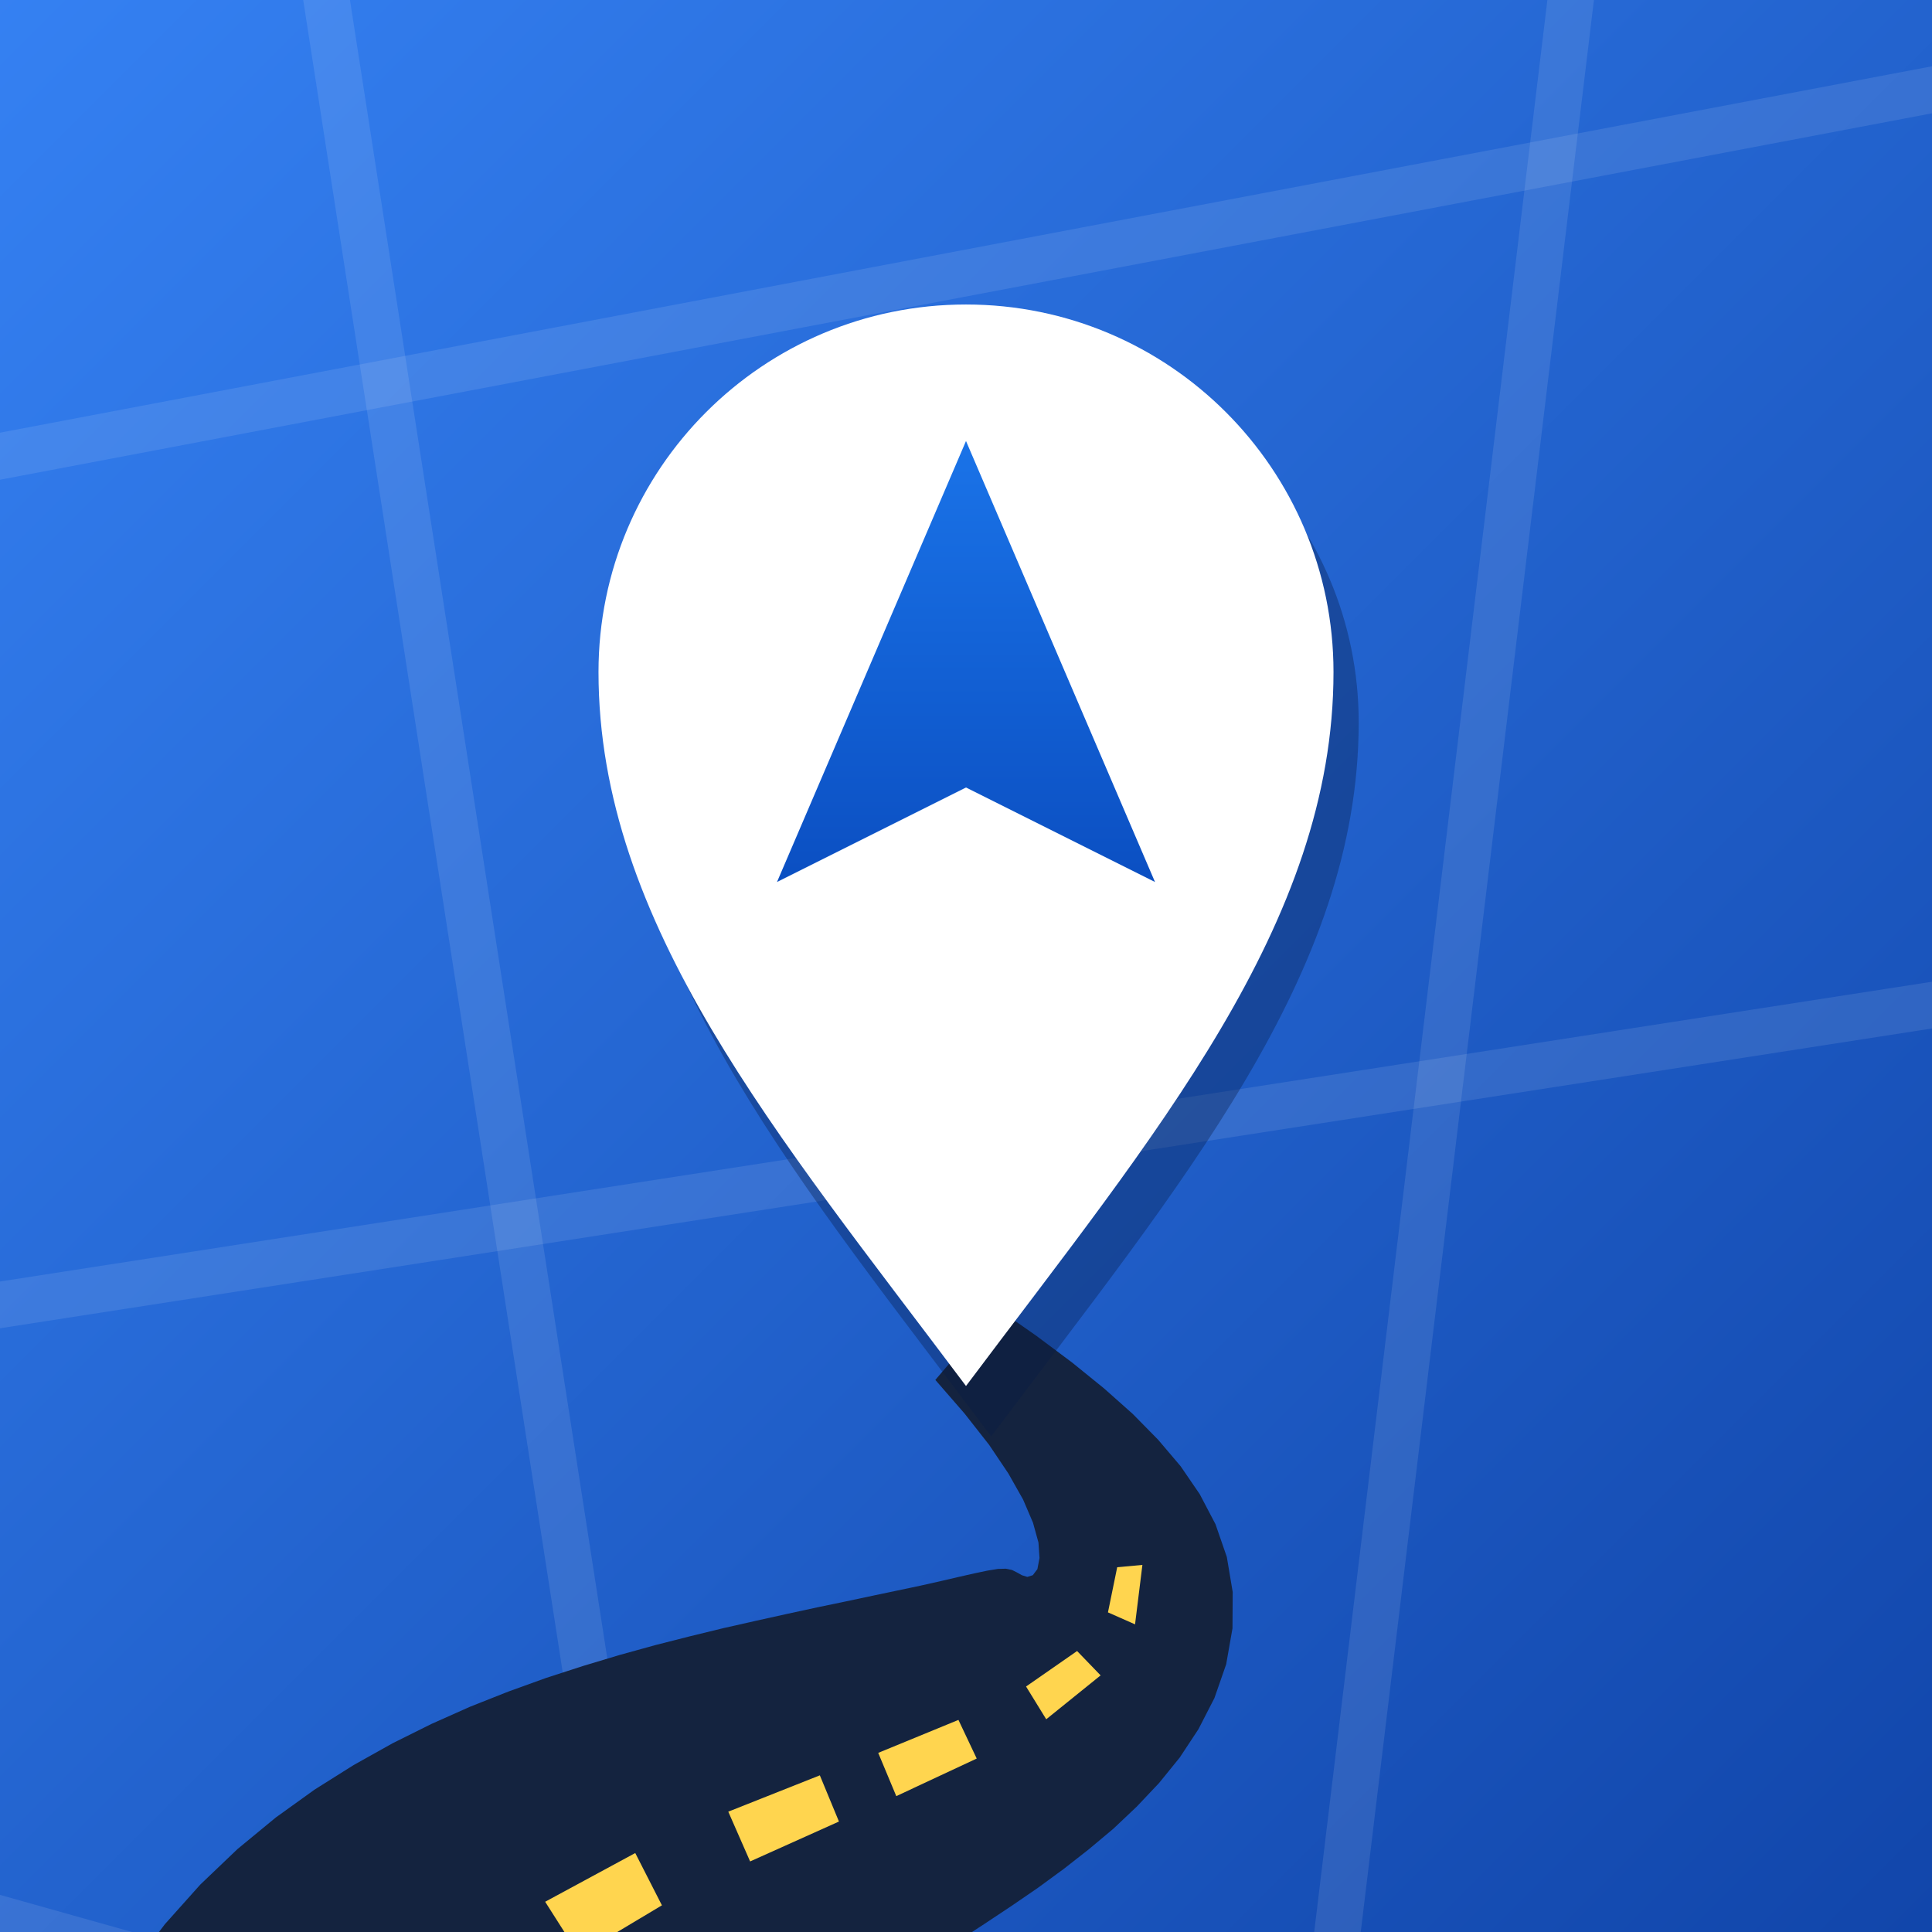
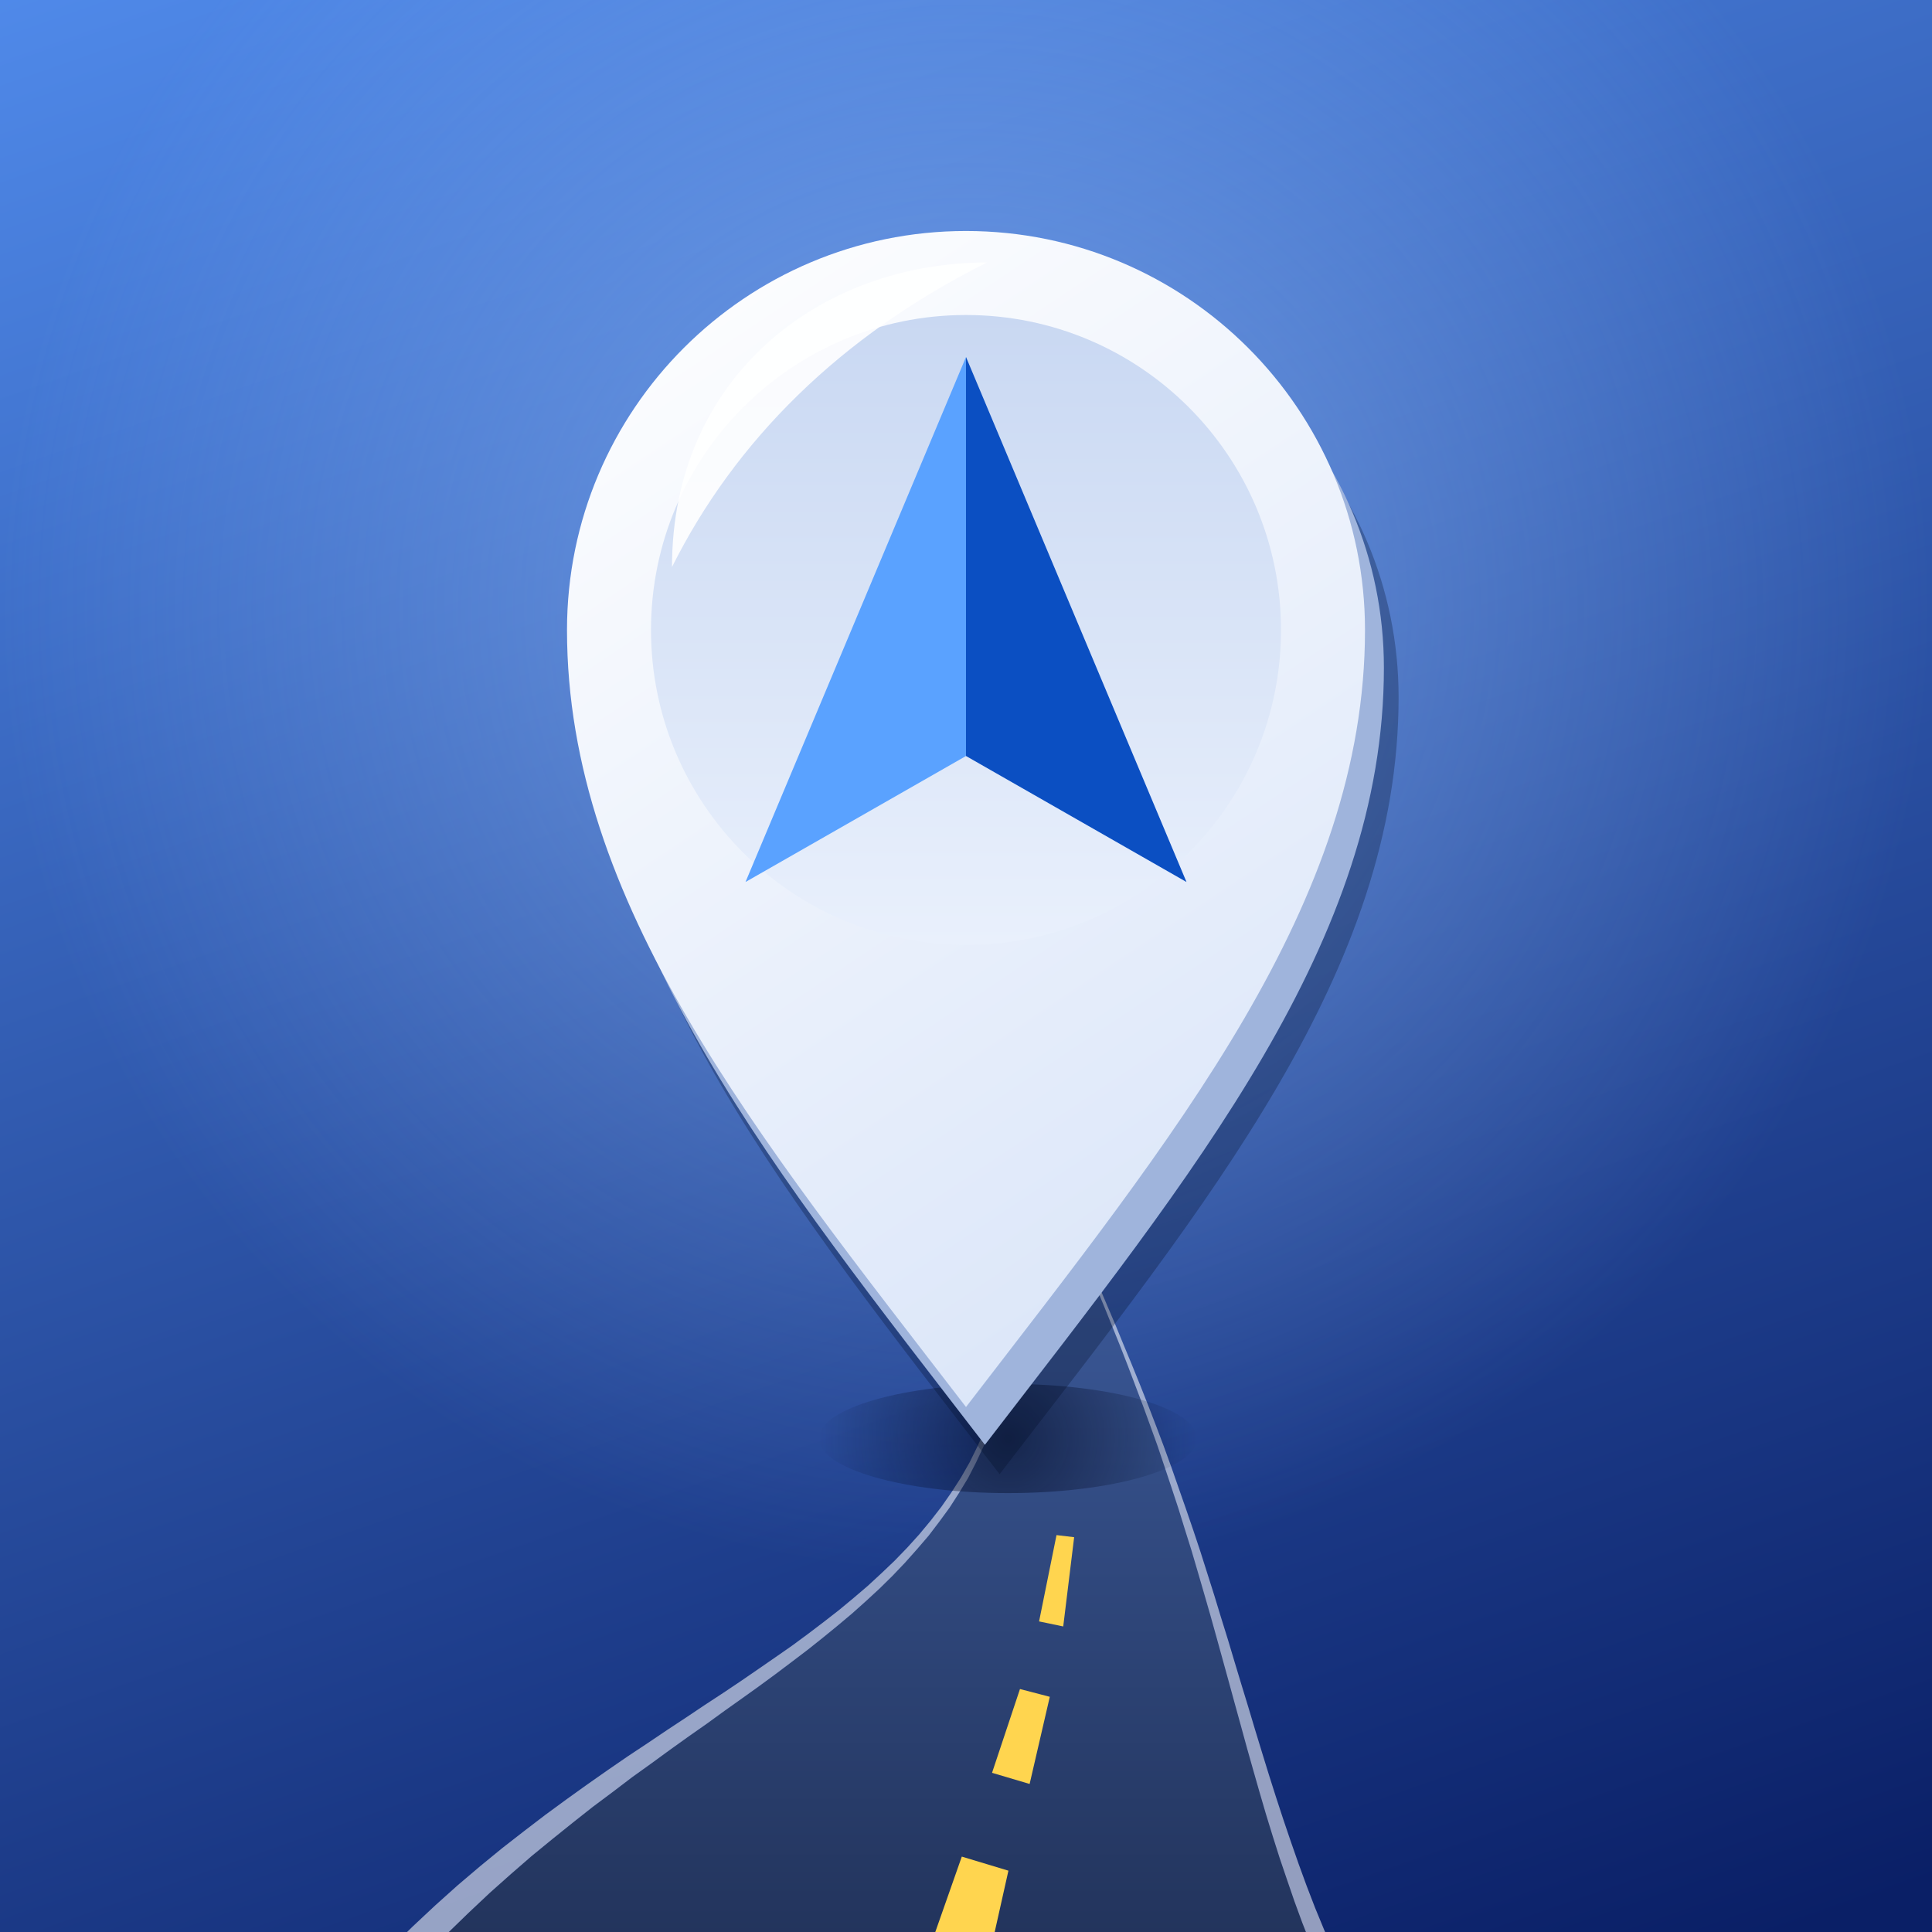
- <svg xmlns="http://www.w3.org/2000/svg" viewBox="8 6 92 92">
+ <svg xmlns="http://www.w3.org/2000/svg" viewBox="8 5 92 92">
  <defs>
-     <linearGradient id="bg" x1="0" y1="0" x2="1" y2="1">
-       <stop offset="0" stop-color="#3B8BFF" />
-       <stop offset="1" stop-color="#0A3A9C" />
+     <linearGradient id="bg" x1="0" y1="0" x2="0.35" y2="1">
+       <stop offset="0" stop-color="#5B9BFF" />
+       <stop offset="1" stop-color="#0A1F66" />
    </linearGradient>
-     <linearGradient id="ar" x1="0" y1="0" x2="0" y2="1">
-       <stop offset="0" stop-color="#1A73E8" />
-       <stop offset="1" stop-color="#0B4FC2" />
+     <radialGradient id="glow" cx="54" cy="34" r="46" gradientUnits="userSpaceOnUse">
+       <stop offset="0" stop-color="#9CC4FF" stop-opacity="0.55" />
+       <stop offset="1" stop-color="#9CC4FF" stop-opacity="0" />
+     </radialGradient>
+     <linearGradient id="road" x1="0" y1="114" x2="0" y2="62" gradientUnits="userSpaceOnUse">
+       <stop offset="0" stop-color="#16213D" />
+       <stop offset="1" stop-color="#3D5C9E" />
    </linearGradient>
+     <linearGradient id="face" x1="36" y1="16" x2="72" y2="70" gradientUnits="userSpaceOnUse">
+       <stop offset="0" stop-color="#FFFFFF" />
+       <stop offset="1" stop-color="#D7E3F8" />
+     </linearGradient>
+     <linearGradient id="well" x1="54" y1="20" x2="54" y2="50" gradientUnits="userSpaceOnUse">
+       <stop offset="0" stop-color="#C9D8F2" />
+       <stop offset="1" stop-color="#E9F0FC" />
+     </linearGradient>
+     <radialGradient id="gs" cx="56" cy="73.5" r="9" gradientUnits="userSpaceOnUse">
+       <stop offset="0" stop-color="#020B26" stop-opacity="0.6" />
+       <stop offset="1" stop-color="#020B26" stop-opacity="0" />
+     </radialGradient>
  </defs>
  <rect x="-10" y="-10" width="128" height="128" fill="url(#bg)" />
-   <g stroke="#FFFFFF" stroke-opacity="0.10" stroke-width="2.2" fill="none">
-     <path d="M-4,30 L112,8" />
-     <path d="M-4,70 L112,52" />
-     <path d="M22,-4 L40,112" />
-     <path d="M84,-4 L70,112" />
-     <path d="M-4,94 L60,112" />
-   </g>
-   <path d="M38.96,115.07 L38.75,114.59 L38.56,114.18 L38.4,113.79 L38.27,113.4 L38.19,112.96 L38.17,112.48 L38.24,111.93 L38.41,111.32 L38.69,110.65 L39.09,109.92 L39.61,109.16 L40.24,108.37 L40.98,107.55 L41.82,106.73 L42.76,105.89 L43.77,105.06 L44.86,104.22 L46,103.39 L47.2,102.57 L48.44,101.74 L49.7,100.92 L50.99,100.1 L52.28,99.28 L53.58,98.46 L54.87,97.62 L56.15,96.77 L57.42,95.9 L58.65,95 L59.85,94.06 L61.02,93.08 L62.13,92.03 L63.19,90.91 L64.18,89.69 L65.07,88.34 L65.83,86.86 L66.39,85.25 L66.69,83.54 L66.7,81.81 L66.42,80.14 L65.88,78.58 L65.13,77.15 L64.22,75.82 L63.15,74.56 L61.94,73.33 L60.58,72.12 L59.05,70.88 L57.35,69.61 L55.46,68.29 L52.54,71.71 L53.93,73.31 L55.1,74.8 L56.02,76.17 L56.72,77.41 L57.19,78.51 L57.45,79.45 L57.5,80.19 L57.4,80.72 L57.18,81.01 L56.92,81.09 L56.66,81.01 L56.43,80.88 L56.19,80.76 L55.9,80.7 L55.52,80.71 L55.03,80.79 L54.41,80.92 L53.66,81.09 L52.8,81.29 L51.82,81.51 L50.73,81.74 L49.54,81.99 L48.27,82.26 L46.92,82.54 L45.49,82.85 L44,83.18 L42.45,83.53 L40.85,83.92 L39.2,84.34 L37.5,84.81 L35.77,85.33 L34.01,85.9 L32.21,86.55 L30.39,87.27 L28.55,88.09 L26.7,89.01 L24.84,90.05 L22.98,91.22 L21.13,92.55 L19.31,94.05 L17.54,95.74 L15.85,97.63 L14.26,99.73 L12.82,102.02 L11.55,104.52 L10.48,107.18 L9.64,110 L9.04,112.93 Z" fill="#14233F" />
-   <path d="M26.09,112.6 L27.2,108.45 L23.89,106.97 L22.3,112 Z M29.24,104.89 L32.08,101.79 L29.99,99.36 L26.55,102.78 Z M35.57,99.09 L39.52,96.73 L38.25,94.24 L33.96,96.56 Z M43.72,94.64 L47.95,92.74 L47.04,90.54 L42.68,92.27 Z M50.68,91.53 L54.51,89.74 L53.64,87.9 L49.82,89.47 Z M57.82,87.87 L60.41,85.78 L59.29,84.62 L56.86,86.31 Z M62.05,83.35 L62.4,80.52 L61.2,80.63 L60.76,82.78 Z" fill="#FFD54F" />
-   <path d="M55.2,74.4 C46.2,62.4 37.7,52.4 37.7,40.4 A17.5,17.5 0 1 1 72.7,40.4 C72.7,52.4 64.2,62.4 55.2,74.4 Z" fill="#061A45" fill-opacity="0.35" />
-   <path d="M54,72 C45,60 36.5,50 36.5,38 A17.5,17.5 0 1 1 71.5,38 C71.5,50 63,60 54,72 Z" fill="#FFFFFF" />
-   <path d="M54,27 L63,48 L54,43.5 L45,48 Z" fill="url(#ar)" />
+   <rect x="-10" y="-10" width="128" height="128" fill="url(#glow)" />
+   <path d="M87.78,110.02 L86.87,110.21 L85.96,110.34 L85.05,110.4 L84.16,110.39 L83.27,110.32 L82.4,110.18 L81.54,109.97 L80.7,109.7 L79.89,109.36 L79.1,108.96 L78.33,108.51 L77.59,107.99 L76.87,107.42 L76.18,106.81 L75.53,106.14 L74.9,105.43 L74.29,104.68 L73.72,103.89 L73.17,103.07 L72.65,102.21 L72.15,101.33 L71.68,100.41 L71.23,99.48 L70.81,98.52 L70.4,97.54 L70.01,96.55 L69.64,95.54 L69.29,94.52 L68.94,93.49 L68.61,92.45 L68.29,91.41 L67.98,90.35 L67.68,89.3 L67.38,88.24 L67.09,87.18 L66.8,86.13 L66.51,85.07 L66.22,84.02 L65.93,82.97 L65.64,81.93 L65.34,80.89 L65.04,79.86 L64.74,78.84 L64.42,77.82 L64.11,76.82 L63.78,75.82 L63.45,74.83 L63.12,73.85 L62.77,72.88 L62.42,71.92 L62.06,70.97 L61.7,70.02 L61.33,69.07 L60.95,68.13 L60.57,67.19 L60.18,66.25 L59.79,65.3 L59.4,64.35 L59.01,63.38 L58.64,62.4 L55.36,63.6 L55.65,64.51 L55.86,65.42 L56,66.32 L56.08,67.22 L56.1,68.11 L56.06,68.99 L55.98,69.85 L55.84,70.69 L55.65,71.52 L55.42,72.33 L55.15,73.12 L54.83,73.89 L54.48,74.64 L54.1,75.38 L53.67,76.09 L53.22,76.79 L52.73,77.46 L52.22,78.13 L51.67,78.77 L51.1,79.41 L50.51,80.03 L49.89,80.64 L49.24,81.24 L48.58,81.83 L47.89,82.41 L47.18,82.99 L46.45,83.57 L45.7,84.14 L44.93,84.72 L44.14,85.3 L43.33,85.88 L42.5,86.47 L41.66,87.08 L40.79,87.69 L39.91,88.32 L39.02,88.97 L38.1,89.63 L37.18,90.33 L36.23,91.04 L35.28,91.79 L34.31,92.57 L33.32,93.38 L32.33,94.24 L31.33,95.13 L30.32,96.08 L29.3,97.07 L28.28,98.12 L27.26,99.22 L26.24,100.39 L25.23,101.62 L24.22,102.92 L23.23,104.29 L22.25,105.73 L21.29,107.24 L20.35,108.84 L19.45,110.51 L18.58,112.26 L17.75,114.09 L16.96,115.99 L16.22,117.98 Z" fill="url(#road)" />
+   <path d="M87.78,110.02 L86.87,110.21 L85.96,110.34 L85.05,110.4 L84.16,110.39 L83.27,110.32 L82.4,110.18 L81.54,109.97 L80.7,109.7 L79.89,109.36 L79.1,108.96 L78.33,108.51 L77.59,107.99 L76.87,107.42 L76.18,106.81 L75.53,106.14 L74.9,105.43 L74.29,104.68 L73.72,103.89 L73.17,103.07 L72.65,102.21 L72.15,101.33 L71.68,100.41 L71.23,99.48 L70.81,98.52 L70.4,97.54 L70.01,96.55 L69.64,95.54 L69.29,94.52 L68.94,93.49 L68.61,92.45 L68.29,91.41 L67.98,90.35 L67.68,89.3 L67.38,88.24 L67.09,87.18 L66.8,86.13 L66.51,85.07 L66.22,84.02 L65.93,82.97 L65.64,81.93 L65.34,80.89 L65.04,79.86 L64.74,78.84 L64.42,77.82 L64.11,76.82 L63.78,75.82 L63.45,74.83 L63.12,73.85 L62.77,72.88 L62.42,71.92 L62.06,70.97 L61.7,70.02 L61.33,69.07 L60.95,68.13 L60.57,67.19 L60.18,66.25 L59.79,65.3 L59.4,64.35 L59.01,63.38 L58.64,62.4 L58.76,62.35 L59.13,63.34 L59.52,64.31 L59.92,65.27 L60.32,66.22 L60.72,67.16 L61.12,68.1 L61.51,69.05 L61.9,69.99 L62.29,70.95 L62.67,71.91 L63.04,72.87 L63.41,73.85 L63.77,74.84 L64.12,75.84 L64.47,76.84 L64.82,77.86 L65.16,78.88 L65.49,79.92 L65.82,80.96 L66.14,82.01 L66.47,83.07 L66.79,84.14 L67.11,85.2 L67.44,86.28 L67.76,87.35 L68.09,88.43 L68.42,89.5 L68.76,90.57 L69.11,91.64 L69.47,92.7 L69.84,93.76 L70.22,94.8 L70.62,95.84 L71.04,96.86 L71.47,97.87 L71.92,98.85 L72.39,99.82 L72.89,100.77 L73.41,101.69 L73.96,102.58 L74.53,103.44 L75.13,104.26 L75.76,105.05 L76.42,105.79 L77.11,106.49 L77.83,107.15 L78.57,107.75 L79.35,108.3 L80.15,108.79 L80.98,109.22 L81.84,109.59 L82.72,109.89 L83.62,110.12 L84.54,110.28 L85.47,110.37 L86.42,110.39 L87.38,110.33 L88.35,110.21 L89.31,110.01 L90.28,109.75 Z M16.22,117.98 L16.96,115.99 L17.75,114.09 L18.58,112.26 L19.45,110.51 L20.35,108.84 L21.29,107.24 L22.25,105.73 L23.23,104.29 L24.22,102.92 L25.23,101.62 L26.24,100.39 L27.26,99.22 L28.28,98.12 L29.3,97.07 L30.32,96.08 L31.33,95.13 L32.33,94.24 L33.32,93.38 L34.31,92.57 L35.28,91.79 L36.23,91.04 L37.18,90.33 L38.1,89.63 L39.02,88.97 L39.91,88.32 L40.79,87.69 L41.66,87.08 L42.5,86.47 L43.33,85.88 L44.14,85.3 L44.93,84.72 L45.7,84.14 L46.45,83.57 L47.18,82.99 L47.89,82.41 L48.58,81.83 L49.24,81.24 L49.89,80.64 L50.51,80.03 L51.1,79.41 L51.67,78.77 L52.22,78.13 L52.73,77.46 L53.22,76.79 L53.67,76.09 L54.1,75.38 L54.48,74.64 L54.83,73.89 L55.15,73.12 L55.42,72.33 L55.65,71.52 L55.84,70.69 L55.98,69.85 L56.06,68.99 L56.1,68.11 L56.08,67.22 L56,66.32 L55.86,65.42 L55.65,64.51 L55.36,63.6 L55.24,63.65 L55.53,64.55 L55.74,65.46 L55.87,66.36 L55.94,67.26 L55.94,68.14 L55.89,69.02 L55.79,69.88 L55.63,70.72 L55.43,71.54 L55.18,72.34 L54.88,73.13 L54.54,73.89 L54.17,74.64 L53.76,75.36 L53.31,76.06 L52.83,76.75 L52.31,77.42 L51.77,78.07 L51.2,78.7 L50.6,79.32 L49.97,79.92 L49.32,80.52 L48.64,81.1 L47.94,81.68 L47.22,82.24 L46.47,82.81 L45.71,83.37 L44.92,83.92 L44.11,84.48 L43.28,85.05 L42.43,85.62 L41.56,86.19 L40.68,86.78 L39.77,87.38 L38.85,88 L37.9,88.63 L36.94,89.29 L35.97,89.97 L34.98,90.68 L33.97,91.42 L32.95,92.2 L31.91,93.01 L30.86,93.87 L29.8,94.77 L28.74,95.72 L27.66,96.73 L26.58,97.79 L25.5,98.92 L24.42,100.11 L23.34,101.36 L22.27,102.69 L21.21,104.1 L20.17,105.58 L19.15,107.14 L18.15,108.79 L17.18,110.51 L16.25,112.32 L15.36,114.22 L14.51,116.19 L13.72,118.25 Z" fill="#FFFFFF" fill-opacity="0.55" />
+   <path d="M54.5,113.72 L54.01,109.63 L49.61,109.53 L49.5,114.28 Z M54.05,105.55 L54.38,102.28 L51.1,101.6 L50.28,105.03 Z M55.1,98.19 L56.02,94.08 L53.8,93.41 L52.38,97.45 Z M57.03,89.95 L57.99,85.8 L56.57,85.43 L55.24,89.42 Z M58.63,82.45 L59.15,78.2 L58.31,78.1 L57.48,82.21 Z" fill="#FFD54F" />
+   <path d="M47,73.5 A9,2.6 0 1 0 65,73.5 A9,2.6 0 1 0 47,73.5 Z" fill="url(#gs)" />
+   <path d="M55.6,75.2 C45.6,62.2 36.6,51.2 36.6,38.2 A19,19 0 1 1 74.6,38.2 C74.6,51.2 65.6,62.2 55.6,75.2 Z" fill="#020B26" fill-opacity="0.28" />
+   <path d="M54.9,73.8 C44.9,60.8 35.9,49.8 35.9,36.8 A19,19 0 1 1 73.9,36.8 C73.9,49.8 64.9,60.8 54.9,73.8 Z" fill="#9FB4DC" />
+   <path d="M54,72 C44,59 35,48 35,35 A19,19 0 1 1 73,35 C73,48 64,59 54,72 Z" fill="url(#face)" />
+   <path d="M39,35 A15,15 0 1 0 69,35 A15,15 0 1 0 39,35 Z" fill="url(#well)" />
+   <path d="M54,22 L54,41 L43.5,47 Z" fill="#5AA2FF" />
+   <path d="M54,22 L64.5,47 L54,41 Z" fill="#0B4FC2" />
+   <path d="M40,32 C40,23 47,17.5 55,17.5 C48,21 43,26 40,32 Z" fill="#FFFFFF" fill-opacity="0.9" />
</svg>
